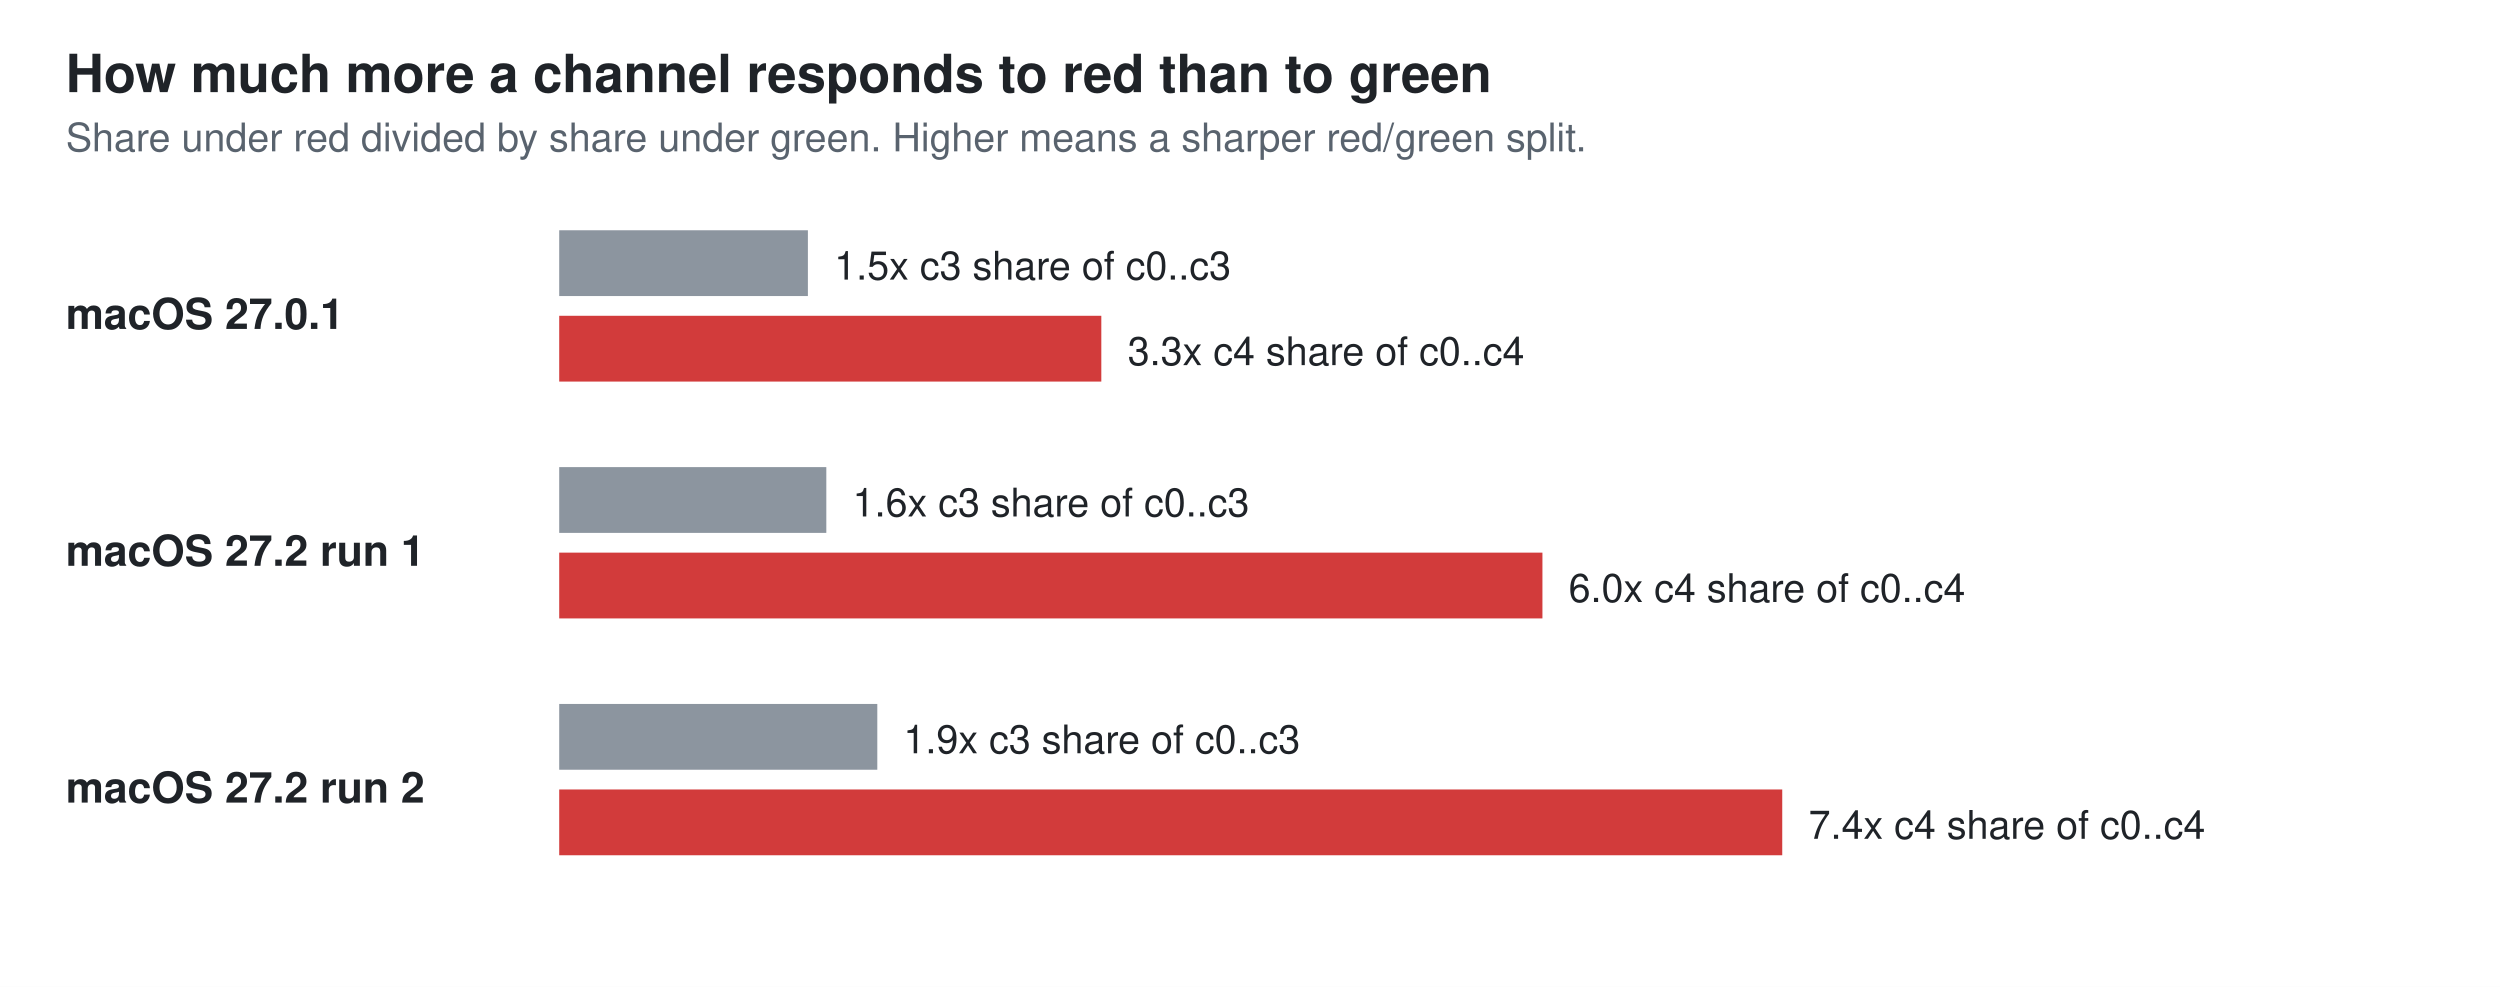
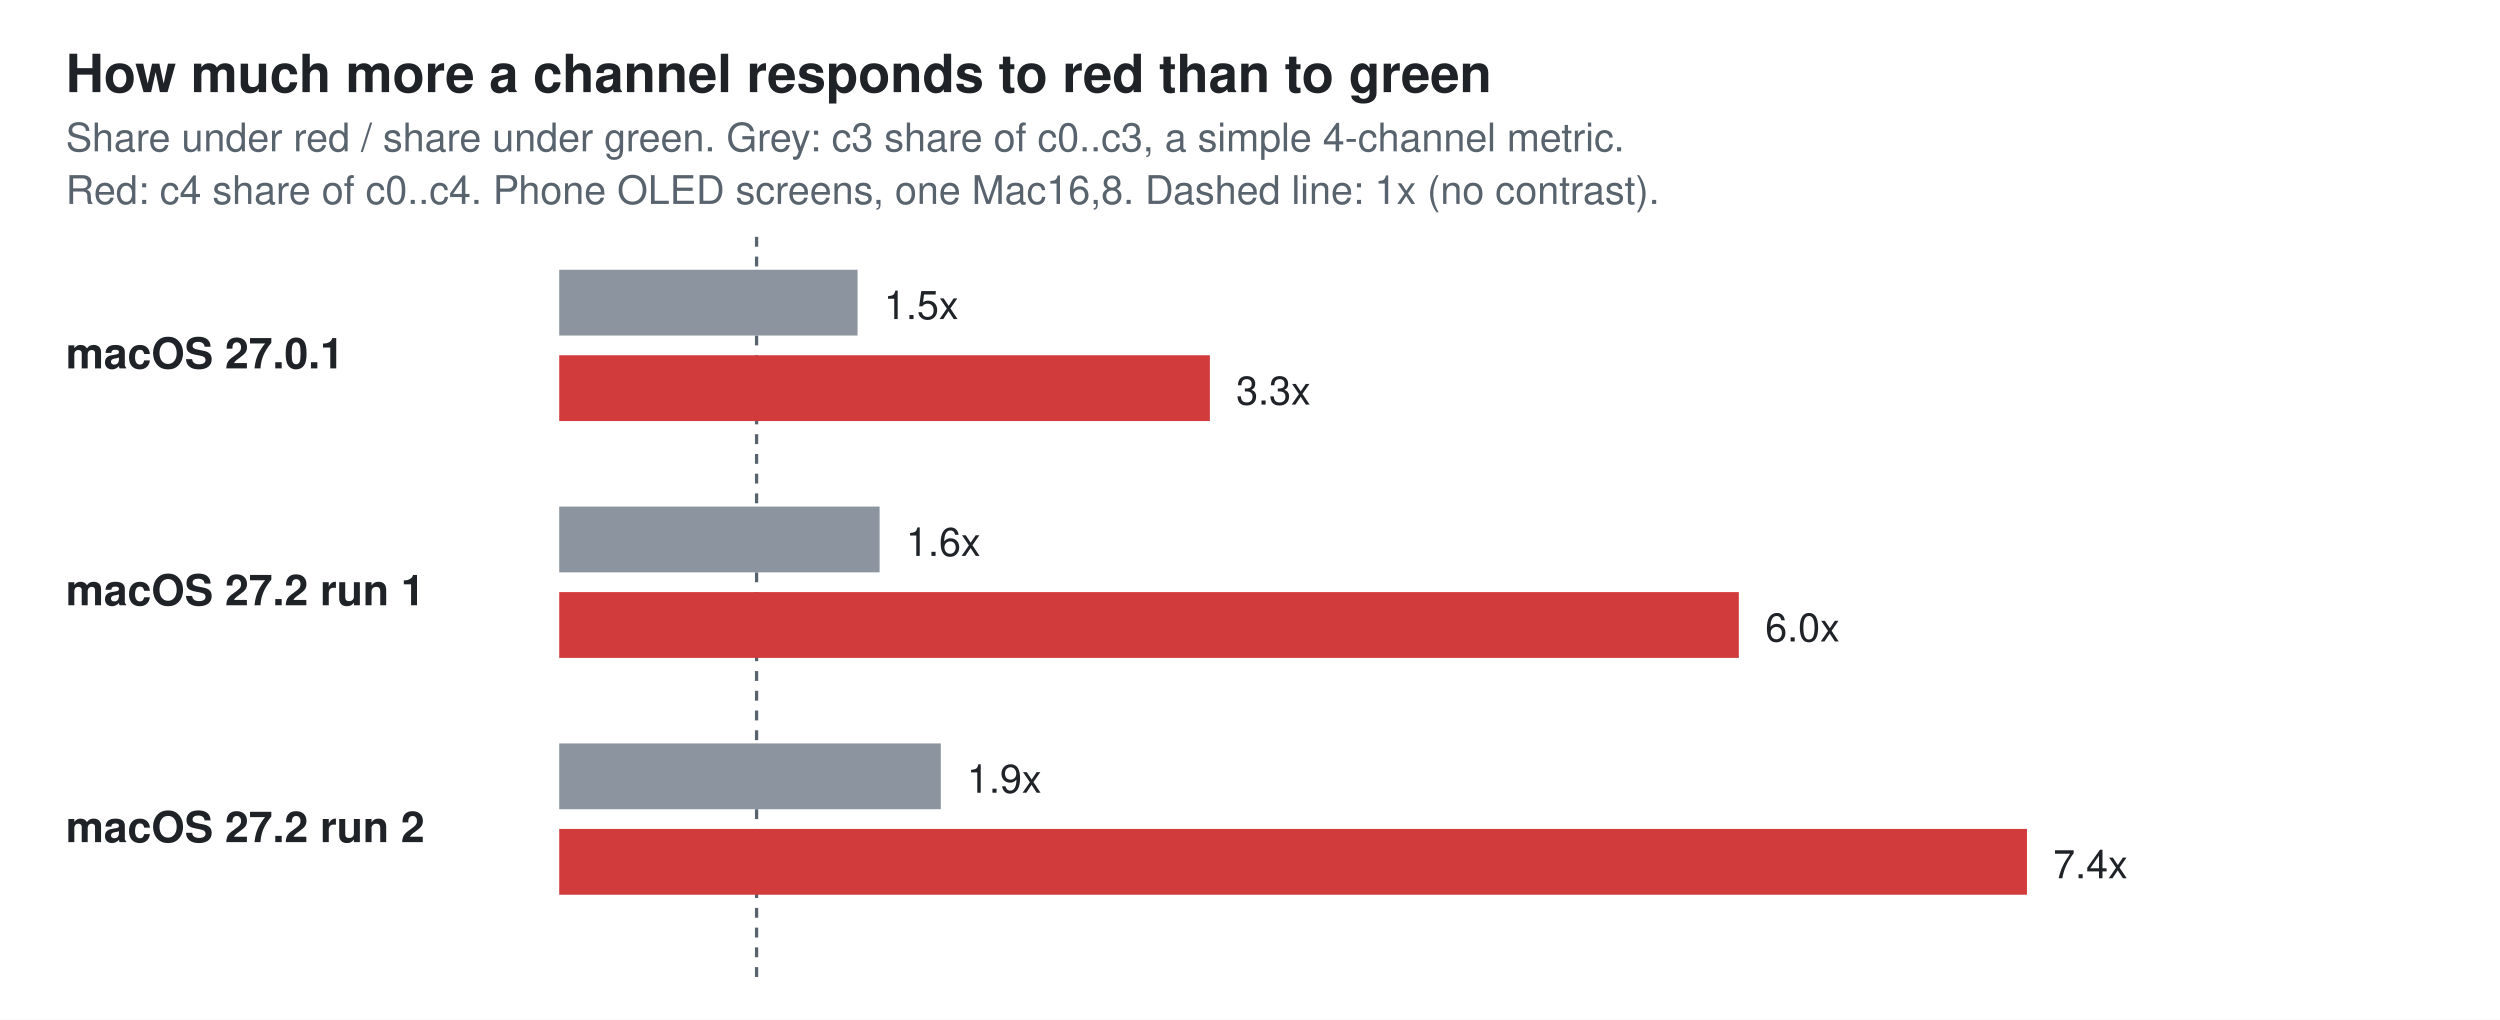
- <svg xmlns="http://www.w3.org/2000/svg" viewBox="0 0 760 300" width="760" height="300" font-family="-apple-system, Helvetica, Arial, sans-serif">
-   <rect width="760" height="300" fill="#ffffff" />
+ <svg xmlns="http://www.w3.org/2000/svg" viewBox="0 0 760 310" width="760" height="310" font-family="-apple-system, Helvetica, Arial, sans-serif">
+   <rect width="760" height="310" fill="#ffffff" />
  <text x="20" y="28" font-size="16" fill="#1f2328" text-anchor="start" font-weight="bold">How much more a channel responds to red than to green</text>
-   <text x="20" y="46" font-size="12" fill="#59636e" text-anchor="start" font-weight="normal">Share under red divided by share under green. Higher means a sharper red/green split.</text>
-   <text x="20" y="100" font-size="13" fill="#1f2328" text-anchor="start" font-weight="bold">macOS 27.0.1</text>
-   <rect x="170" y="70" width="75.6" height="20" fill="#8c959f" />
-   <text x="253.615" y="85" font-size="12" fill="#1f2328" text-anchor="start" font-weight="normal">1.5x  c3 share of c0..c3</text>
-   <rect x="170" y="96" width="164.8" height="20" fill="#d23b3b" />
-   <text x="342.816" y="111" font-size="12" fill="#1f2328" text-anchor="start" font-weight="normal">3.3x  c4 share of c0..c4</text>
-   <text x="20" y="172" font-size="13" fill="#1f2328" text-anchor="start" font-weight="bold">macOS 27.2 run 1</text>
-   <rect x="170" y="142" width="81.2" height="20" fill="#8c959f" />
-   <text x="259.201" y="157" font-size="12" fill="#1f2328" text-anchor="start" font-weight="normal">1.6x  c3 share of c0..c3</text>
-   <rect x="170" y="168" width="298.9" height="20" fill="#d23b3b" />
-   <text x="476.85" y="183" font-size="12" fill="#1f2328" text-anchor="start" font-weight="normal">6.0x  c4 share of c0..c4</text>
-   <text x="20" y="244" font-size="13" fill="#1f2328" text-anchor="start" font-weight="bold">macOS 27.2 run 2</text>
-   <rect x="170" y="214" width="96.7" height="20" fill="#8c959f" />
-   <text x="274.651" y="229" font-size="12" fill="#1f2328" text-anchor="start" font-weight="normal">1.9x  c3 share of c0..c3</text>
-   <rect x="170" y="240" width="371.8" height="20" fill="#d23b3b" />
-   <text x="549.808" y="255" font-size="12" fill="#1f2328" text-anchor="start" font-weight="normal">7.4x  c4 share of c0..c4</text>
+   <text x="20" y="46" font-size="12" fill="#59636e" text-anchor="start" font-weight="normal">Share under red / share under green. Grey: c3 share of c0..c3, a simple 4-channel metric.</text>
+   <text x="20" y="62" font-size="12" fill="#59636e" text-anchor="start" font-weight="normal">Red: c4 share of c0..c4. Phone OLED screens, one Mac16,8. Dashed line: 1x (no contrast).</text>
+   <line x1="230" y1="72" x2="230" y2="298" stroke="#59636e" stroke-dasharray="3 3" />
+   <text x="20" y="112" font-size="13" fill="#1f2328" text-anchor="start" font-weight="bold">macOS 27.0.1</text>
+   <rect x="170" y="82" width="90.7" height="20" fill="#8c959f" />
+   <text x="268.738" y="97" font-size="12" fill="#1f2328" text-anchor="start" font-weight="normal">1.5x</text>
+   <rect x="170" y="108" width="197.8" height="20" fill="#d23b3b" />
+   <text x="375.78" y="123" font-size="12" fill="#1f2328" text-anchor="start" font-weight="normal">3.3x</text>
+   <text x="20" y="184" font-size="13" fill="#1f2328" text-anchor="start" font-weight="bold">macOS 27.2 run 1</text>
+   <rect x="170" y="154" width="97.4" height="20" fill="#8c959f" />
+   <text x="275.442" y="169" font-size="12" fill="#1f2328" text-anchor="start" font-weight="normal">1.6x</text>
+   <rect x="170" y="180" width="358.6" height="20" fill="#d23b3b" />
+   <text x="536.62" y="195" font-size="12" fill="#1f2328" text-anchor="start" font-weight="normal">6.0x</text>
+   <text x="20" y="256" font-size="13" fill="#1f2328" text-anchor="start" font-weight="bold">macOS 27.2 run 2</text>
+   <rect x="170" y="226" width="116.0" height="20" fill="#8c959f" />
+   <text x="293.981" y="241" font-size="12" fill="#1f2328" text-anchor="start" font-weight="normal">1.9x</text>
+   <rect x="170" y="252" width="446.2" height="20" fill="#d23b3b" />
+   <text x="624.169" y="267" font-size="12" fill="#1f2328" text-anchor="start" font-weight="normal">7.4x</text>
</svg>
